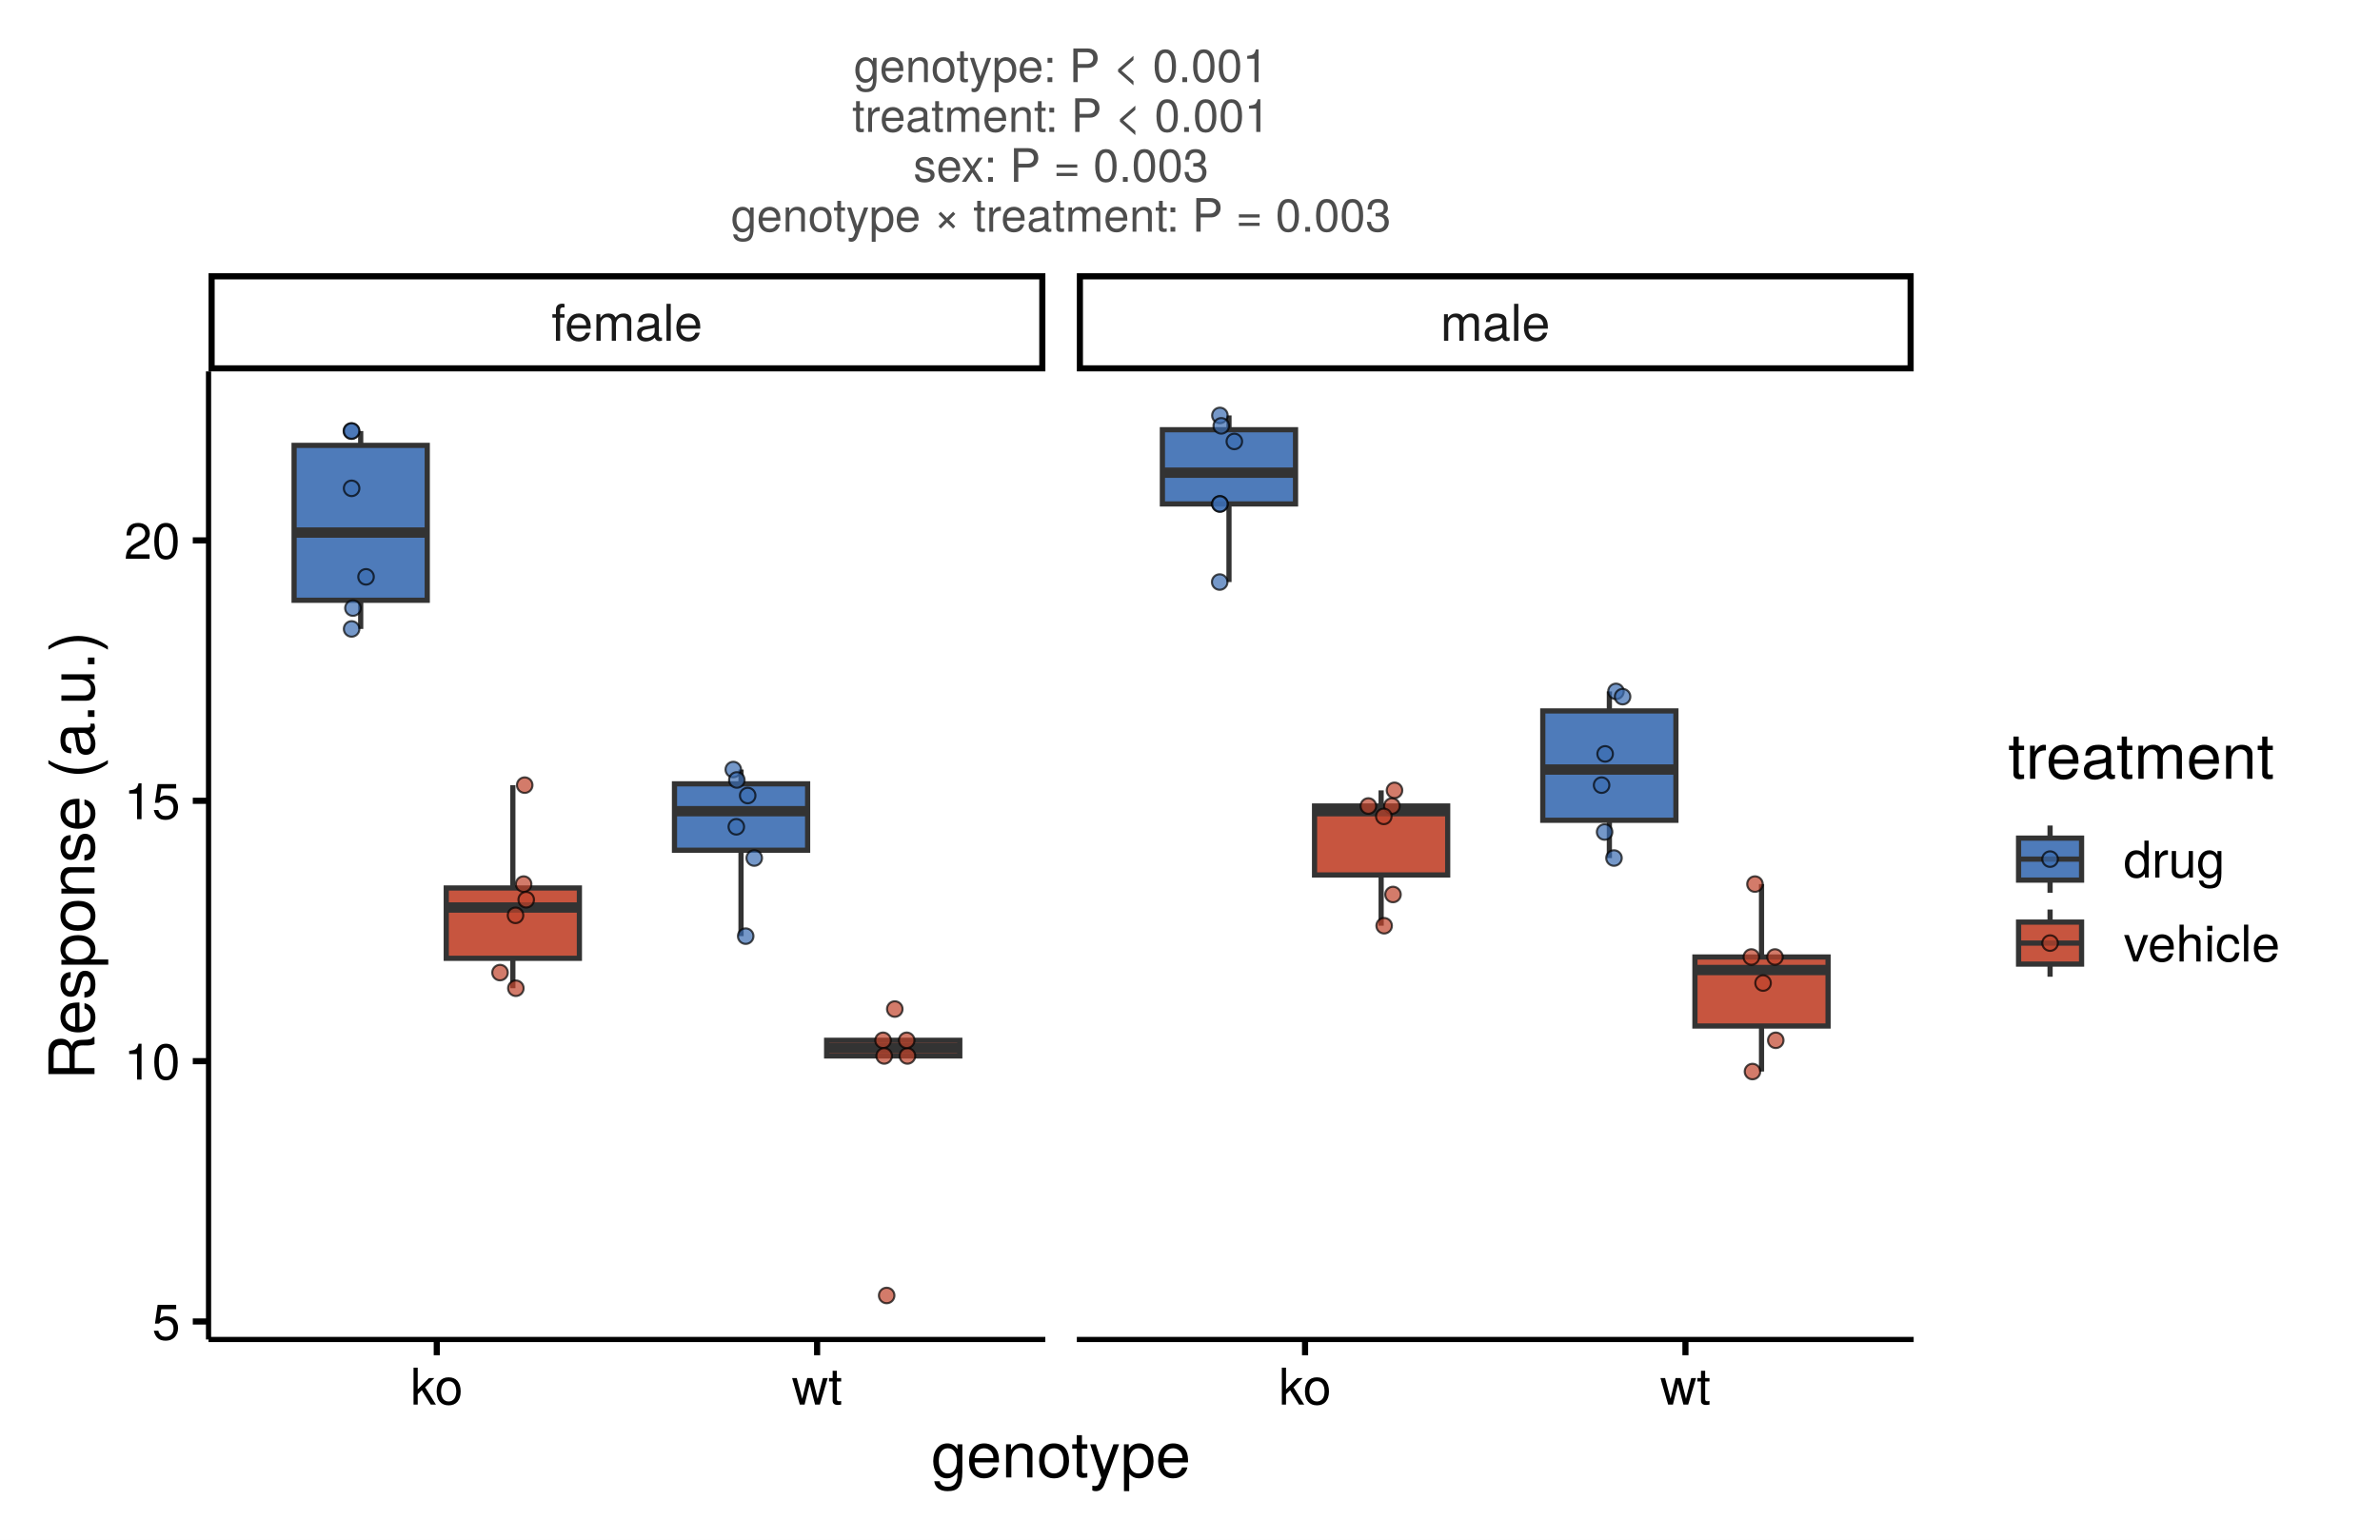
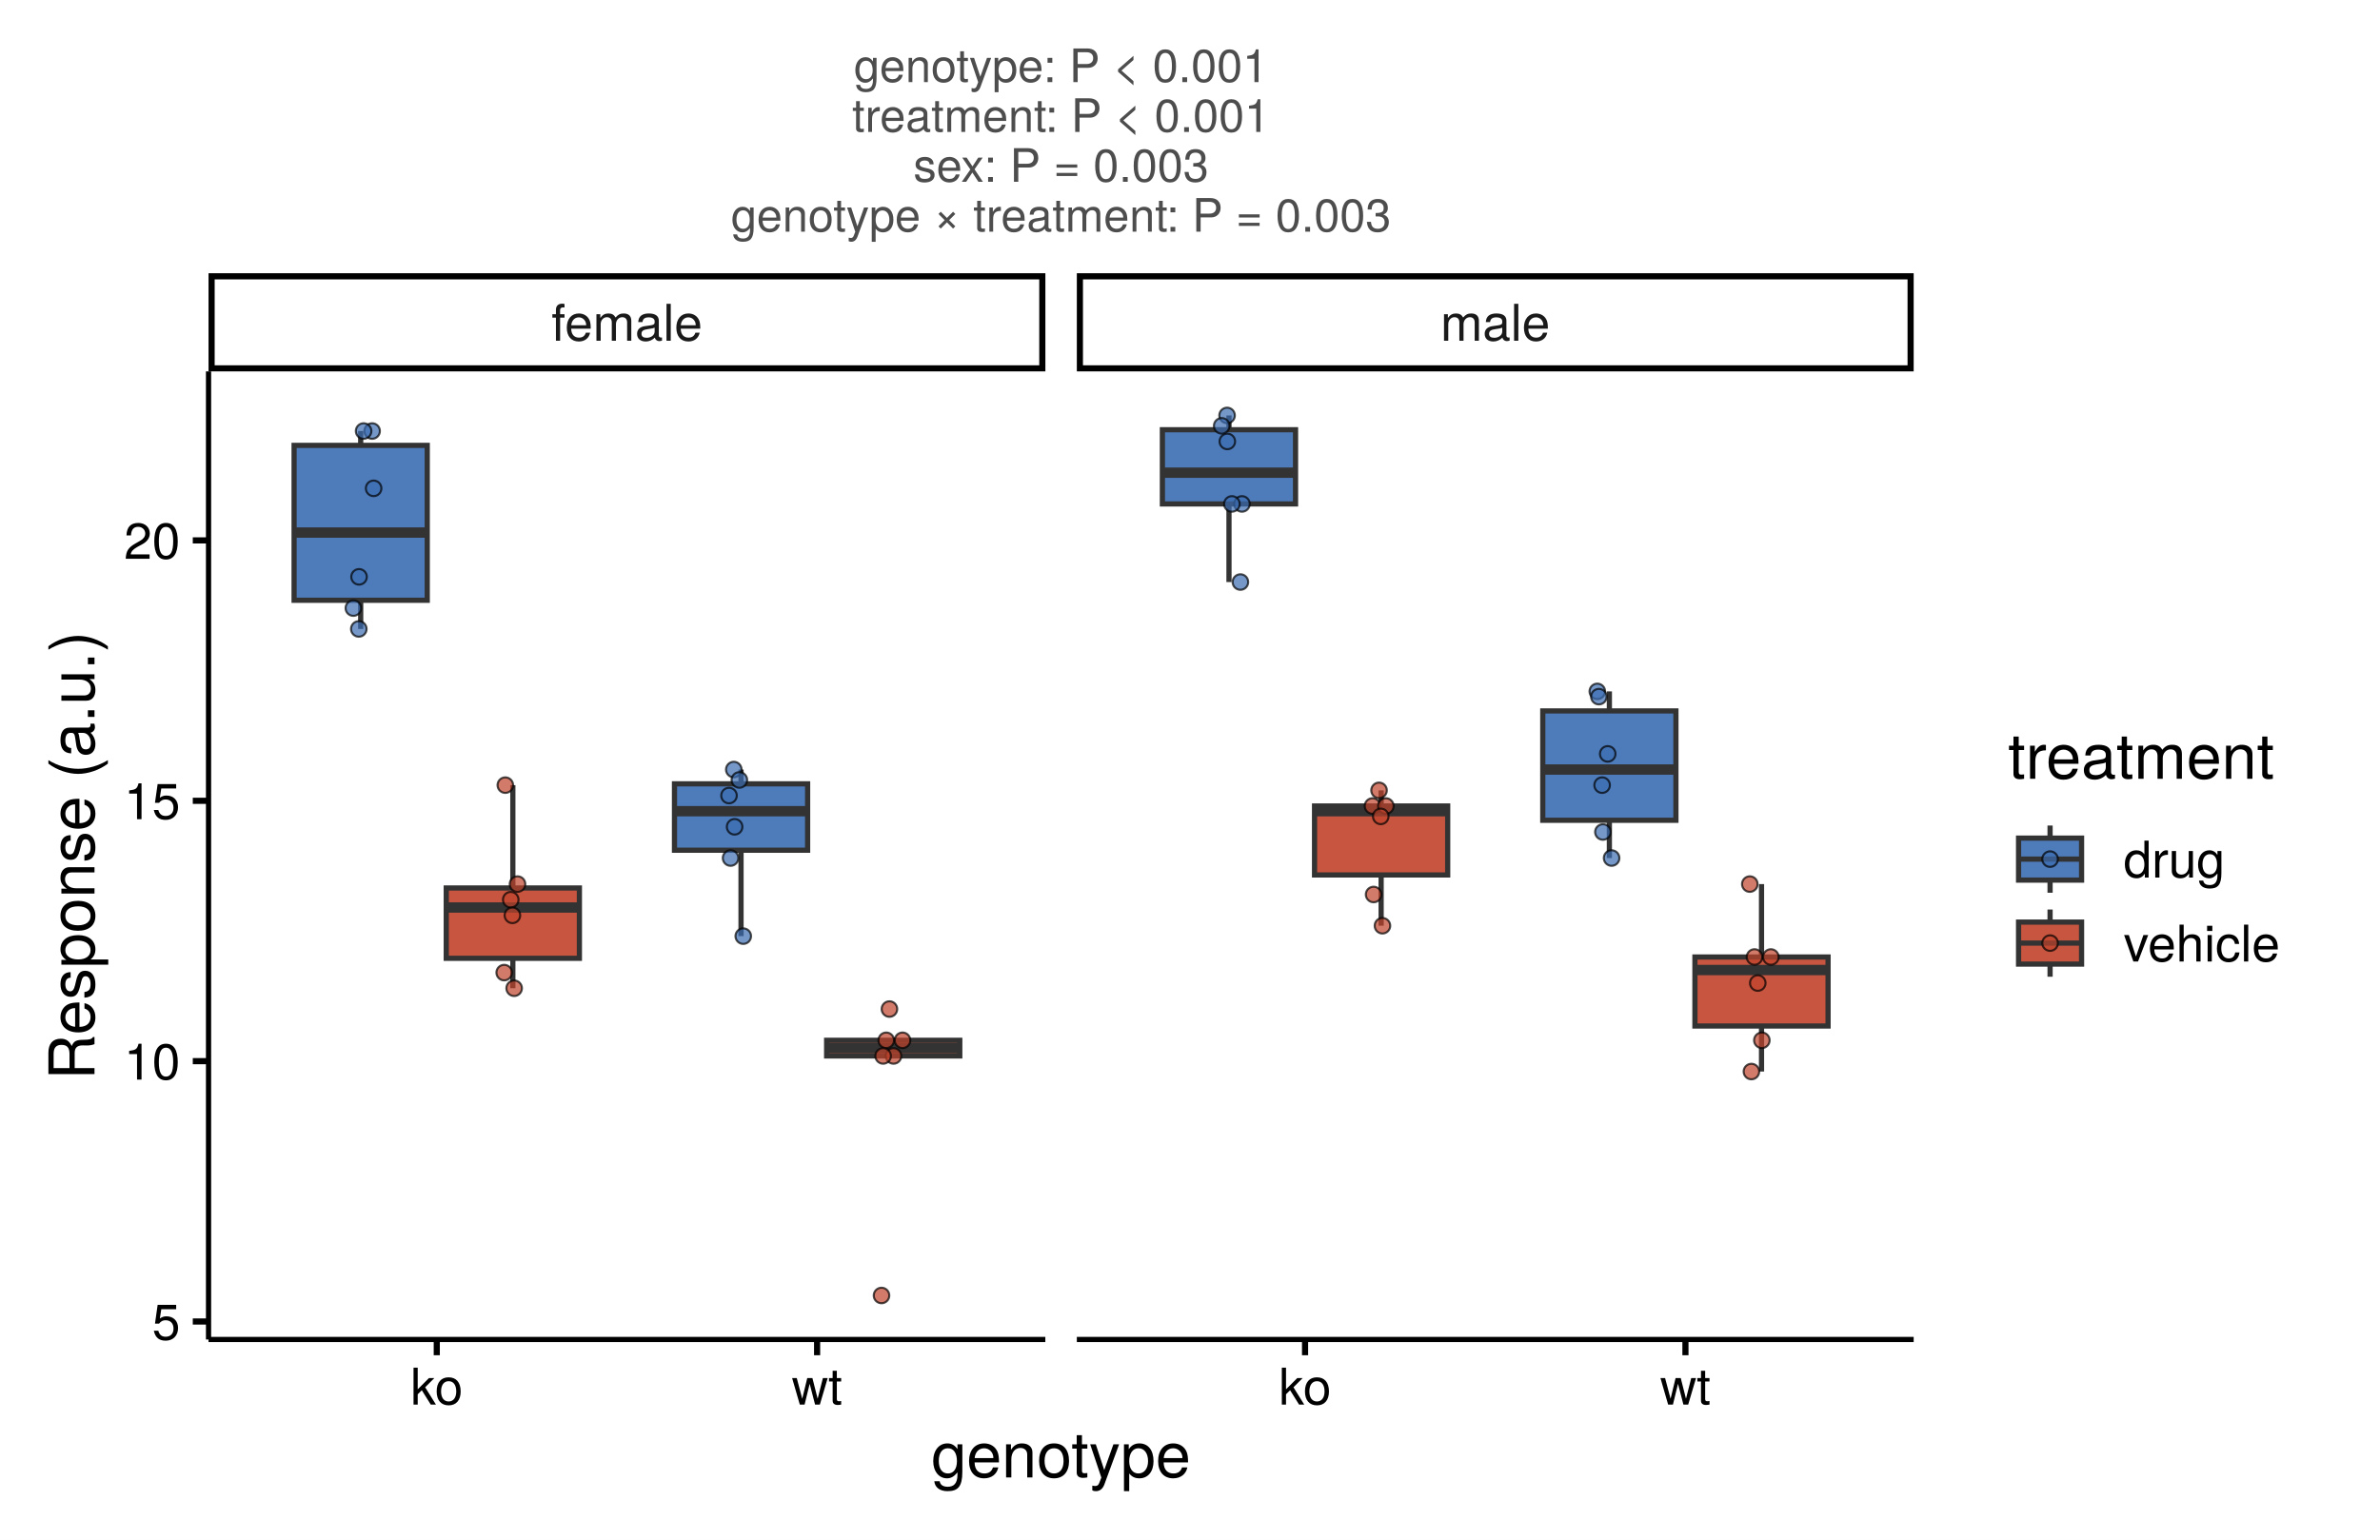
<svg xmlns="http://www.w3.org/2000/svg" class="svglite" width="489.60pt" height="316.80pt" viewBox="0 0 489.60 316.80">
  <defs>
    <style type="text/css">
    .svglite line, .svglite polyline, .svglite polygon, .svglite path, .svglite rect, .svglite circle {
      fill: none;
      stroke: #000000;
      stroke-linecap: round;
      stroke-linejoin: round;
      stroke-miterlimit: 10.00;
    }
    .svglite text {
      white-space: pre;
    }
  </style>
  </defs>
  <rect width="100%" height="100%" style="stroke: none; fill: #FFFFFF;" />
  <defs>
    <clipPath id="cpMC4wMHw0ODkuNjB8MC4wMHwzMTYuODA=">
      <rect x="0.00" y="0.00" width="489.60" height="316.80" />
    </clipPath>
  </defs>
  <g clip-path="url(#cpMC4wMHw0ODkuNjB8MC4wMHwzMTYuODA=)">
    <rect x="-0" y="-0" width="489.60" height="316.80" style="stroke-width: 1.26; stroke: #FFFFFF; fill: #FFFFFF;" />
  </g>
  <defs>
    <clipPath id="cpNDIuOTB8MjE1LjA0fDc2LjQyfDI3NS42MQ==">
      <rect x="42.90" y="76.42" width="172.15" height="199.19" />
    </clipPath>
  </defs>
  <g clip-path="url(#cpNDIuOTB8MjE1LjA0fDc2LjQyfDI3NS42MQ==)">
    <rect x="42.90" y="76.42" width="172.15" height="199.19" style="stroke-width: 1.26; stroke: none; fill: #FFFFFF;" />
    <line x1="74.20" y1="91.64" x2="74.20" y2="88.69" style="stroke-width: 1.07; stroke: #333333; stroke-linecap: butt;" />
    <line x1="74.20" y1="123.51" x2="74.20" y2="129.41" style="stroke-width: 1.07; stroke: #333333; stroke-linecap: butt;" />
    <polygon points="60.50,91.64 60.50,123.51 87.89,123.51 87.89,91.64 60.50,91.64 " style="stroke-width: 1.07; stroke: #333333; stroke-linecap: butt; stroke-linejoin: miter; fill: #3B6DB3; fill-opacity: 0.90;" />
    <line x1="60.50" y1="109.58" x2="87.89" y2="109.58" style="stroke-width: 2.13; stroke: #333333; stroke-linecap: butt; stroke-linejoin: miter;" />
    <line x1="105.50" y1="182.71" x2="105.50" y2="161.55" style="stroke-width: 1.07; stroke: #333333; stroke-linecap: butt;" />
    <line x1="105.50" y1="197.18" x2="105.50" y2="203.34" style="stroke-width: 1.07; stroke: #333333; stroke-linecap: butt;" />
    <polygon points="91.80,182.71 91.80,197.18 119.19,197.18 119.19,182.71 91.80,182.71 " style="stroke-width: 1.07; stroke: #333333; stroke-linecap: butt; stroke-linejoin: miter; fill: #C1432B; fill-opacity: 0.90;" />
    <line x1="91.80" y1="186.73" x2="119.19" y2="186.73" style="stroke-width: 2.13; stroke: #333333; stroke-linecap: butt; stroke-linejoin: miter;" />
    <line x1="152.44" y1="161.28" x2="152.44" y2="158.34" style="stroke-width: 1.07; stroke: #333333; stroke-linecap: butt;" />
    <line x1="152.44" y1="174.94" x2="152.44" y2="192.62" style="stroke-width: 1.07; stroke: #333333; stroke-linecap: butt;" />
    <polygon points="138.75,161.28 138.75,174.94 166.14,174.94 166.14,161.28 138.75,161.28 " style="stroke-width: 1.07; stroke: #333333; stroke-linecap: butt; stroke-linejoin: miter; fill: #3B6DB3; fill-opacity: 0.90;" />
    <line x1="138.75" y1="166.91" x2="166.14" y2="166.91" style="stroke-width: 2.13; stroke: #333333; stroke-linecap: butt; stroke-linejoin: miter;" />
    <line x1="183.74" y1="214.05" x2="183.74" y2="214.05" style="stroke-width: 1.07; stroke: #333333; stroke-linecap: butt;" />
    <line x1="183.74" y1="217.27" x2="183.74" y2="217.27" style="stroke-width: 1.07; stroke: #333333; stroke-linecap: butt;" />
    <polygon points="170.05,214.05 170.05,217.27 197.44,217.27 197.44,214.05 170.05,214.05 " style="stroke-width: 1.07; stroke: #333333; stroke-linecap: butt; stroke-linejoin: miter; fill: #C1432B; fill-opacity: 0.90;" />
    <line x1="170.05" y1="215.66" x2="197.44" y2="215.66" style="stroke-width: 2.13; stroke: #333333; stroke-linecap: butt; stroke-linejoin: miter;" />
-     <circle cx="186.67" cy="217.27" r="1.60" style="stroke-width: 0.43; stroke: #000000; stroke-opacity: 0.70; fill: #C1432B; fill-opacity: 0.70;" />
-     <circle cx="181.66" cy="214.05" r="1.60" style="stroke-width: 0.43; stroke: #000000; stroke-opacity: 0.70; fill: #C1432B; fill-opacity: 0.70;" />
-     <circle cx="184.07" cy="207.62" r="1.60" style="stroke-width: 0.43; stroke: #000000; stroke-opacity: 0.70; fill: #C1432B; fill-opacity: 0.70;" />
-     <circle cx="181.89" cy="217.27" r="1.60" style="stroke-width: 0.43; stroke: #000000; stroke-opacity: 0.70; fill: #C1432B; fill-opacity: 0.70;" />
-     <circle cx="182.40" cy="266.56" r="1.60" style="stroke-width: 0.43; stroke: #000000; stroke-opacity: 0.70; fill: #C1432B; fill-opacity: 0.70;" />
-     <circle cx="186.52" cy="214.05" r="1.60" style="stroke-width: 0.43; stroke: #000000; stroke-opacity: 0.70; fill: #C1432B; fill-opacity: 0.70;" />
-     <circle cx="151.47" cy="170.12" r="1.60" style="stroke-width: 0.43; stroke: #000000; stroke-opacity: 0.70; fill: #3B6DB3; fill-opacity: 0.70;" />
-     <circle cx="150.85" cy="158.34" r="1.60" style="stroke-width: 0.43; stroke: #000000; stroke-opacity: 0.70; fill: #3B6DB3; fill-opacity: 0.70;" />
-     <circle cx="151.58" cy="160.48" r="1.60" style="stroke-width: 0.43; stroke: #000000; stroke-opacity: 0.70; fill: #3B6DB3; fill-opacity: 0.70;" />
-     <circle cx="153.81" cy="163.69" r="1.60" style="stroke-width: 0.43; stroke: #000000; stroke-opacity: 0.70; fill: #3B6DB3; fill-opacity: 0.70;" />
-     <circle cx="153.40" cy="192.62" r="1.60" style="stroke-width: 0.43; stroke: #000000; stroke-opacity: 0.70; fill: #3B6DB3; fill-opacity: 0.70;" />
-     <circle cx="155.16" cy="176.55" r="1.60" style="stroke-width: 0.43; stroke: #000000; stroke-opacity: 0.70; fill: #3B6DB3; fill-opacity: 0.70;" />
-     <circle cx="102.86" cy="200.12" r="1.60" style="stroke-width: 0.43; stroke: #000000; stroke-opacity: 0.70; fill: #C1432B; fill-opacity: 0.70;" />
-     <circle cx="106.12" cy="203.34" r="1.60" style="stroke-width: 0.43; stroke: #000000; stroke-opacity: 0.70; fill: #C1432B; fill-opacity: 0.70;" />
-     <circle cx="107.94" cy="161.55" r="1.60" style="stroke-width: 0.43; stroke: #000000; stroke-opacity: 0.70; fill: #C1432B; fill-opacity: 0.70;" />
-     <circle cx="107.72" cy="181.91" r="1.60" style="stroke-width: 0.43; stroke: #000000; stroke-opacity: 0.70; fill: #C1432B; fill-opacity: 0.70;" />
-     <circle cx="108.25" cy="185.12" r="1.60" style="stroke-width: 0.43; stroke: #000000; stroke-opacity: 0.70; fill: #C1432B; fill-opacity: 0.70;" />
-     <circle cx="106.05" cy="188.34" r="1.60" style="stroke-width: 0.43; stroke: #000000; stroke-opacity: 0.70; fill: #C1432B; fill-opacity: 0.70;" />
-     <circle cx="72.29" cy="88.69" r="1.60" style="stroke-width: 0.43; stroke: #000000; stroke-opacity: 0.70; fill: #3B6DB3; fill-opacity: 0.70;" />
-     <circle cx="75.30" cy="118.69" r="1.60" style="stroke-width: 0.43; stroke: #000000; stroke-opacity: 0.70; fill: #3B6DB3; fill-opacity: 0.70;" />
-     <circle cx="72.33" cy="100.48" r="1.60" style="stroke-width: 0.43; stroke: #000000; stroke-opacity: 0.70; fill: #3B6DB3; fill-opacity: 0.70;" />
-     <circle cx="72.33" cy="88.69" r="1.60" style="stroke-width: 0.43; stroke: #000000; stroke-opacity: 0.70; fill: #3B6DB3; fill-opacity: 0.70;" />
-     <circle cx="72.33" cy="129.41" r="1.60" style="stroke-width: 0.43; stroke: #000000; stroke-opacity: 0.70; fill: #3B6DB3; fill-opacity: 0.70;" />
-     <circle cx="72.60" cy="125.12" r="1.60" style="stroke-width: 0.43; stroke: #000000; stroke-opacity: 0.70; fill: #3B6DB3; fill-opacity: 0.70;" />
+     <circle cx="183.81" cy="217.27" r="1.60" style="stroke-width: 0.43; stroke: #000000; stroke-opacity: 0.70; fill: #C1432B; fill-opacity: 0.70;" />
+     <circle cx="182.31" cy="214.05" r="1.60" style="stroke-width: 0.43; stroke: #000000; stroke-opacity: 0.70; fill: #C1432B; fill-opacity: 0.70;" />
+     <circle cx="182.97" cy="207.62" r="1.60" style="stroke-width: 0.43; stroke: #000000; stroke-opacity: 0.70; fill: #C1432B; fill-opacity: 0.70;" />
+     <circle cx="181.67" cy="217.27" r="1.60" style="stroke-width: 0.43; stroke: #000000; stroke-opacity: 0.70; fill: #C1432B; fill-opacity: 0.70;" />
+     <circle cx="181.34" cy="266.56" r="1.60" style="stroke-width: 0.43; stroke: #000000; stroke-opacity: 0.70; fill: #C1432B; fill-opacity: 0.70;" />
+     <circle cx="185.66" cy="214.05" r="1.60" style="stroke-width: 0.43; stroke: #000000; stroke-opacity: 0.70; fill: #C1432B; fill-opacity: 0.70;" />
+     <circle cx="151.12" cy="170.12" r="1.60" style="stroke-width: 0.43; stroke: #000000; stroke-opacity: 0.70; fill: #3B6DB3; fill-opacity: 0.70;" />
+     <circle cx="150.95" cy="158.34" r="1.60" style="stroke-width: 0.43; stroke: #000000; stroke-opacity: 0.70; fill: #3B6DB3; fill-opacity: 0.70;" />
+     <circle cx="152.10" cy="160.48" r="1.60" style="stroke-width: 0.43; stroke: #000000; stroke-opacity: 0.70; fill: #3B6DB3; fill-opacity: 0.70;" />
+     <circle cx="149.97" cy="163.69" r="1.60" style="stroke-width: 0.43; stroke: #000000; stroke-opacity: 0.70; fill: #3B6DB3; fill-opacity: 0.70;" />
+     <circle cx="152.90" cy="192.62" r="1.60" style="stroke-width: 0.43; stroke: #000000; stroke-opacity: 0.70; fill: #3B6DB3; fill-opacity: 0.70;" />
+     <circle cx="150.29" cy="176.55" r="1.60" style="stroke-width: 0.43; stroke: #000000; stroke-opacity: 0.70; fill: #3B6DB3; fill-opacity: 0.70;" />
+     <circle cx="103.72" cy="200.12" r="1.60" style="stroke-width: 0.43; stroke: #000000; stroke-opacity: 0.70; fill: #C1432B; fill-opacity: 0.70;" />
+     <circle cx="105.77" cy="203.34" r="1.60" style="stroke-width: 0.43; stroke: #000000; stroke-opacity: 0.70; fill: #C1432B; fill-opacity: 0.70;" />
+     <circle cx="103.95" cy="161.55" r="1.60" style="stroke-width: 0.43; stroke: #000000; stroke-opacity: 0.70; fill: #C1432B; fill-opacity: 0.70;" />
+     <circle cx="106.46" cy="181.91" r="1.60" style="stroke-width: 0.43; stroke: #000000; stroke-opacity: 0.70; fill: #C1432B; fill-opacity: 0.70;" />
+     <circle cx="105.07" cy="185.12" r="1.60" style="stroke-width: 0.43; stroke: #000000; stroke-opacity: 0.70; fill: #C1432B; fill-opacity: 0.70;" />
+     <circle cx="105.41" cy="188.34" r="1.60" style="stroke-width: 0.43; stroke: #000000; stroke-opacity: 0.70; fill: #C1432B; fill-opacity: 0.70;" />
+     <circle cx="76.55" cy="88.69" r="1.60" style="stroke-width: 0.43; stroke: #000000; stroke-opacity: 0.70; fill: #3B6DB3; fill-opacity: 0.70;" />
+     <circle cx="73.86" cy="118.69" r="1.60" style="stroke-width: 0.43; stroke: #000000; stroke-opacity: 0.70; fill: #3B6DB3; fill-opacity: 0.70;" />
+     <circle cx="76.86" cy="100.48" r="1.60" style="stroke-width: 0.43; stroke: #000000; stroke-opacity: 0.70; fill: #3B6DB3; fill-opacity: 0.70;" />
+     <circle cx="74.80" cy="88.69" r="1.60" style="stroke-width: 0.43; stroke: #000000; stroke-opacity: 0.70; fill: #3B6DB3; fill-opacity: 0.70;" />
+     <circle cx="73.81" cy="129.41" r="1.60" style="stroke-width: 0.43; stroke: #000000; stroke-opacity: 0.70; fill: #3B6DB3; fill-opacity: 0.70;" />
+     <circle cx="72.69" cy="125.12" r="1.60" style="stroke-width: 0.43; stroke: #000000; stroke-opacity: 0.70; fill: #3B6DB3; fill-opacity: 0.70;" />
  </g>
  <g clip-path="url(#cpMC4wMHw0ODkuNjB8MC4wMHwzMTYuODA=)">
</g>
  <defs>
    <clipPath id="cpMjIxLjUyfDM5My42N3w3Ni40MnwyNzUuNjE=">
      <rect x="221.52" y="76.42" width="172.15" height="199.19" />
    </clipPath>
  </defs>
  <g clip-path="url(#cpMjIxLjUyfDM5My42N3w3Ni40MnwyNzUuNjE=)">
    <rect x="221.52" y="76.42" width="172.15" height="199.19" style="stroke-width: 1.26; stroke: none; fill: #FFFFFF;" />
    <line x1="252.82" y1="88.42" x2="252.82" y2="85.48" style="stroke-width: 1.07; stroke: #333333; stroke-linecap: butt;" />
    <line x1="252.82" y1="103.69" x2="252.82" y2="119.76" style="stroke-width: 1.07; stroke: #333333; stroke-linecap: butt;" />
    <polygon points="239.12,88.42 239.12,103.69 266.51,103.69 266.51,88.42 239.12,88.42 " style="stroke-width: 1.07; stroke: #333333; stroke-linecap: butt; stroke-linejoin: miter; fill: #3B6DB3; fill-opacity: 0.90;" />
    <line x1="239.12" y1="97.26" x2="266.51" y2="97.26" style="stroke-width: 2.13; stroke: #333333; stroke-linecap: butt; stroke-linejoin: miter;" />
    <line x1="284.12" y1="165.84" x2="284.12" y2="162.62" style="stroke-width: 1.07; stroke: #333333; stroke-linecap: butt;" />
    <line x1="284.12" y1="180.03" x2="284.12" y2="190.48" style="stroke-width: 1.07; stroke: #333333; stroke-linecap: butt;" />
    <polygon points="270.42,165.84 270.42,180.03 297.81,180.03 297.81,165.84 270.42,165.84 " style="stroke-width: 1.07; stroke: #333333; stroke-linecap: butt; stroke-linejoin: miter; fill: #C1432B; fill-opacity: 0.90;" />
    <line x1="270.42" y1="166.91" x2="297.81" y2="166.91" style="stroke-width: 2.13; stroke: #333333; stroke-linecap: butt; stroke-linejoin: miter;" />
    <line x1="331.07" y1="146.28" x2="331.07" y2="142.26" style="stroke-width: 1.07; stroke: #333333; stroke-linecap: butt;" />
    <line x1="331.07" y1="168.78" x2="331.07" y2="176.55" style="stroke-width: 1.07; stroke: #333333; stroke-linecap: butt;" />
    <polygon points="317.37,146.28 317.37,168.78 344.76,168.78 344.76,146.28 317.37,146.28 " style="stroke-width: 1.07; stroke: #333333; stroke-linecap: butt; stroke-linejoin: miter; fill: #3B6DB3; fill-opacity: 0.90;" />
    <line x1="317.37" y1="158.34" x2="344.76" y2="158.34" style="stroke-width: 2.13; stroke: #333333; stroke-linecap: butt; stroke-linejoin: miter;" />
    <line x1="362.37" y1="196.91" x2="362.37" y2="181.91" style="stroke-width: 1.07; stroke: #333333; stroke-linecap: butt;" />
    <line x1="362.37" y1="211.11" x2="362.37" y2="220.48" style="stroke-width: 1.07; stroke: #333333; stroke-linecap: butt;" />
    <polygon points="348.67,196.91 348.67,211.11 376.06,211.11 376.06,196.91 348.67,196.91 " style="stroke-width: 1.07; stroke: #333333; stroke-linecap: butt; stroke-linejoin: miter; fill: #C1432B; fill-opacity: 0.90;" />
    <line x1="348.67" y1="199.59" x2="376.06" y2="199.59" style="stroke-width: 2.13; stroke: #333333; stroke-linecap: butt; stroke-linejoin: miter;" />
-     <circle cx="365.30" cy="214.05" r="1.60" style="stroke-width: 0.43; stroke: #000000; stroke-opacity: 0.70; fill: #C1432B; fill-opacity: 0.70;" />
-     <circle cx="360.28" cy="196.91" r="1.60" style="stroke-width: 0.43; stroke: #000000; stroke-opacity: 0.70; fill: #C1432B; fill-opacity: 0.70;" />
-     <circle cx="362.69" cy="202.27" r="1.60" style="stroke-width: 0.43; stroke: #000000; stroke-opacity: 0.70; fill: #C1432B; fill-opacity: 0.70;" />
-     <circle cx="360.51" cy="220.48" r="1.60" style="stroke-width: 0.43; stroke: #000000; stroke-opacity: 0.70; fill: #C1432B; fill-opacity: 0.70;" />
-     <circle cx="361.02" cy="181.91" r="1.60" style="stroke-width: 0.43; stroke: #000000; stroke-opacity: 0.70; fill: #C1432B; fill-opacity: 0.70;" />
-     <circle cx="365.14" cy="196.91" r="1.60" style="stroke-width: 0.43; stroke: #000000; stroke-opacity: 0.70; fill: #C1432B; fill-opacity: 0.70;" />
-     <circle cx="330.09" cy="171.19" r="1.60" style="stroke-width: 0.43; stroke: #000000; stroke-opacity: 0.70; fill: #3B6DB3; fill-opacity: 0.70;" />
-     <circle cx="329.47" cy="161.55" r="1.60" style="stroke-width: 0.43; stroke: #000000; stroke-opacity: 0.70; fill: #3B6DB3; fill-opacity: 0.70;" />
-     <circle cx="330.20" cy="155.12" r="1.60" style="stroke-width: 0.43; stroke: #000000; stroke-opacity: 0.70; fill: #3B6DB3; fill-opacity: 0.70;" />
-     <circle cx="332.43" cy="142.26" r="1.60" style="stroke-width: 0.43; stroke: #000000; stroke-opacity: 0.70; fill: #3B6DB3; fill-opacity: 0.70;" />
-     <circle cx="332.02" cy="176.55" r="1.60" style="stroke-width: 0.43; stroke: #000000; stroke-opacity: 0.70; fill: #3B6DB3; fill-opacity: 0.70;" />
-     <circle cx="333.79" cy="143.34" r="1.60" style="stroke-width: 0.43; stroke: #000000; stroke-opacity: 0.70; fill: #3B6DB3; fill-opacity: 0.70;" />
-     <circle cx="281.49" cy="165.84" r="1.60" style="stroke-width: 0.43; stroke: #000000; stroke-opacity: 0.70; fill: #C1432B; fill-opacity: 0.70;" />
-     <circle cx="284.74" cy="190.48" r="1.60" style="stroke-width: 0.43; stroke: #000000; stroke-opacity: 0.70; fill: #C1432B; fill-opacity: 0.70;" />
-     <circle cx="286.56" cy="184.05" r="1.60" style="stroke-width: 0.43; stroke: #000000; stroke-opacity: 0.70; fill: #C1432B; fill-opacity: 0.70;" />
-     <circle cx="286.34" cy="165.84" r="1.60" style="stroke-width: 0.43; stroke: #000000; stroke-opacity: 0.70; fill: #C1432B; fill-opacity: 0.70;" />
-     <circle cx="286.87" cy="162.62" r="1.60" style="stroke-width: 0.43; stroke: #000000; stroke-opacity: 0.70; fill: #C1432B; fill-opacity: 0.70;" />
-     <circle cx="284.67" cy="167.98" r="1.60" style="stroke-width: 0.43; stroke: #000000; stroke-opacity: 0.70; fill: #C1432B; fill-opacity: 0.70;" />
-     <circle cx="250.91" cy="119.76" r="1.60" style="stroke-width: 0.43; stroke: #000000; stroke-opacity: 0.70; fill: #3B6DB3; fill-opacity: 0.70;" />
-     <circle cx="253.92" cy="90.83" r="1.60" style="stroke-width: 0.43; stroke: #000000; stroke-opacity: 0.70; fill: #3B6DB3; fill-opacity: 0.70;" />
-     <circle cx="250.96" cy="103.69" r="1.60" style="stroke-width: 0.43; stroke: #000000; stroke-opacity: 0.70; fill: #3B6DB3; fill-opacity: 0.70;" />
-     <circle cx="250.95" cy="103.69" r="1.60" style="stroke-width: 0.43; stroke: #000000; stroke-opacity: 0.70; fill: #3B6DB3; fill-opacity: 0.70;" />
-     <circle cx="250.95" cy="85.48" r="1.60" style="stroke-width: 0.43; stroke: #000000; stroke-opacity: 0.70; fill: #3B6DB3; fill-opacity: 0.70;" />
-     <circle cx="251.23" cy="87.62" r="1.60" style="stroke-width: 0.43; stroke: #000000; stroke-opacity: 0.70; fill: #3B6DB3; fill-opacity: 0.70;" />
+     <circle cx="362.44" cy="214.05" r="1.60" style="stroke-width: 0.43; stroke: #000000; stroke-opacity: 0.70; fill: #C1432B; fill-opacity: 0.70;" />
+     <circle cx="360.93" cy="196.91" r="1.60" style="stroke-width: 0.43; stroke: #000000; stroke-opacity: 0.70; fill: #C1432B; fill-opacity: 0.70;" />
+     <circle cx="361.60" cy="202.27" r="1.60" style="stroke-width: 0.43; stroke: #000000; stroke-opacity: 0.70; fill: #C1432B; fill-opacity: 0.70;" />
+     <circle cx="360.29" cy="220.48" r="1.60" style="stroke-width: 0.43; stroke: #000000; stroke-opacity: 0.70; fill: #C1432B; fill-opacity: 0.70;" />
+     <circle cx="359.96" cy="181.91" r="1.60" style="stroke-width: 0.43; stroke: #000000; stroke-opacity: 0.70; fill: #C1432B; fill-opacity: 0.70;" />
+     <circle cx="364.29" cy="196.91" r="1.60" style="stroke-width: 0.43; stroke: #000000; stroke-opacity: 0.70; fill: #C1432B; fill-opacity: 0.70;" />
+     <circle cx="329.74" cy="171.19" r="1.60" style="stroke-width: 0.43; stroke: #000000; stroke-opacity: 0.70; fill: #3B6DB3; fill-opacity: 0.70;" />
+     <circle cx="329.58" cy="161.55" r="1.60" style="stroke-width: 0.43; stroke: #000000; stroke-opacity: 0.70; fill: #3B6DB3; fill-opacity: 0.70;" />
+     <circle cx="330.73" cy="155.12" r="1.60" style="stroke-width: 0.43; stroke: #000000; stroke-opacity: 0.70; fill: #3B6DB3; fill-opacity: 0.70;" />
+     <circle cx="328.59" cy="142.26" r="1.60" style="stroke-width: 0.43; stroke: #000000; stroke-opacity: 0.70; fill: #3B6DB3; fill-opacity: 0.70;" />
+     <circle cx="331.53" cy="176.55" r="1.60" style="stroke-width: 0.43; stroke: #000000; stroke-opacity: 0.70; fill: #3B6DB3; fill-opacity: 0.70;" />
+     <circle cx="328.91" cy="143.34" r="1.60" style="stroke-width: 0.43; stroke: #000000; stroke-opacity: 0.70; fill: #3B6DB3; fill-opacity: 0.70;" />
+     <circle cx="282.35" cy="165.84" r="1.60" style="stroke-width: 0.43; stroke: #000000; stroke-opacity: 0.70; fill: #C1432B; fill-opacity: 0.70;" />
+     <circle cx="284.39" cy="190.48" r="1.60" style="stroke-width: 0.43; stroke: #000000; stroke-opacity: 0.70; fill: #C1432B; fill-opacity: 0.70;" />
+     <circle cx="282.57" cy="184.05" r="1.60" style="stroke-width: 0.43; stroke: #000000; stroke-opacity: 0.70; fill: #C1432B; fill-opacity: 0.70;" />
+     <circle cx="285.09" cy="165.84" r="1.60" style="stroke-width: 0.43; stroke: #000000; stroke-opacity: 0.70; fill: #C1432B; fill-opacity: 0.70;" />
+     <circle cx="283.69" cy="162.62" r="1.60" style="stroke-width: 0.43; stroke: #000000; stroke-opacity: 0.70; fill: #C1432B; fill-opacity: 0.70;" />
+     <circle cx="284.04" cy="167.98" r="1.60" style="stroke-width: 0.43; stroke: #000000; stroke-opacity: 0.70; fill: #C1432B; fill-opacity: 0.70;" />
+     <circle cx="255.17" cy="119.76" r="1.60" style="stroke-width: 0.43; stroke: #000000; stroke-opacity: 0.70; fill: #3B6DB3; fill-opacity: 0.70;" />
+     <circle cx="252.48" cy="90.83" r="1.60" style="stroke-width: 0.43; stroke: #000000; stroke-opacity: 0.70; fill: #3B6DB3; fill-opacity: 0.70;" />
+     <circle cx="255.49" cy="103.69" r="1.60" style="stroke-width: 0.43; stroke: #000000; stroke-opacity: 0.70; fill: #3B6DB3; fill-opacity: 0.70;" />
+     <circle cx="253.42" cy="103.69" r="1.60" style="stroke-width: 0.43; stroke: #000000; stroke-opacity: 0.70; fill: #3B6DB3; fill-opacity: 0.70;" />
+     <circle cx="252.43" cy="85.48" r="1.60" style="stroke-width: 0.43; stroke: #000000; stroke-opacity: 0.70; fill: #3B6DB3; fill-opacity: 0.70;" />
+     <circle cx="251.32" cy="87.62" r="1.60" style="stroke-width: 0.43; stroke: #000000; stroke-opacity: 0.70; fill: #3B6DB3; fill-opacity: 0.70;" />
  </g>
  <g clip-path="url(#cpMC4wMHw0ODkuNjB8MC4wMHwzMTYuODA=)">
</g>
  <defs>
    <clipPath id="cpNDIuOTB8MjE1LjA0fDU2LjIyfDc2LjQy">
      <rect x="42.90" y="56.22" width="172.15" height="20.20" />
    </clipPath>
  </defs>
  <g clip-path="url(#cpNDIuOTB8MjE1LjA0fDU2LjIyfDc2LjQy)">
    <rect x="42.90" y="56.22" width="172.15" height="20.20" style="stroke-width: 2.52; fill: #FFFFFF;" />
    <text x="128.97" y="70.11" text-anchor="middle" style="font-size: 10.40px; font-weight: 0;fill: #1A1A1A; font-family: &quot;TeX Gyre Heros&quot;;" textLength="31.17px" lengthAdjust="spacingAndGlyphs">female</text>
  </g>
  <g clip-path="url(#cpMC4wMHw0ODkuNjB8MC4wMHwzMTYuODA=)">
</g>
  <defs>
    <clipPath id="cpMjIxLjUyfDM5My42N3w1Ni4yMnw3Ni40Mg==">
      <rect x="221.52" y="56.22" width="172.15" height="20.20" />
    </clipPath>
  </defs>
  <g clip-path="url(#cpMjIxLjUyfDM5My42N3w1Ni4yMnw3Ni40Mg==)">
    <rect x="221.52" y="56.22" width="172.15" height="20.20" style="stroke-width: 2.52; fill: #FFFFFF;" />
    <text x="307.59" y="70.11" text-anchor="middle" style="font-size: 10.40px; font-weight: 0;fill: #1A1A1A; font-family: &quot;TeX Gyre Heros&quot;;" textLength="22.51px" lengthAdjust="spacingAndGlyphs">male</text>
  </g>
  <g clip-path="url(#cpMC4wMHw0ODkuNjB8MC4wMHwzMTYuODA=)">
    <polyline points="42.90,275.61 215.04,275.61 " style="stroke-width: 1.07; stroke-linecap: butt;" />
    <polyline points="89.85,278.85 89.85,275.61 " style="stroke-width: 1.26; stroke-linecap: butt;" />
    <polyline points="168.09,278.85 168.09,275.61 " style="stroke-width: 1.26; stroke-linecap: butt;" />
    <text x="89.85" y="289.01" text-anchor="middle" style="font-size: 10.40px; font-weight: 0; font-family: &quot;TeX Gyre Heros&quot;;" textLength="10.97px" lengthAdjust="spacingAndGlyphs">ko</text>
    <text x="168.09" y="289.01" text-anchor="middle" style="font-size: 10.40px; font-weight: 0; font-family: &quot;TeX Gyre Heros&quot;;" textLength="10.39px" lengthAdjust="spacingAndGlyphs">wt</text>
    <polyline points="221.52,275.61 393.67,275.61 " style="stroke-width: 1.07; stroke-linecap: butt;" />
    <polyline points="268.47,278.85 268.47,275.61 " style="stroke-width: 1.26; stroke-linecap: butt;" />
    <polyline points="346.72,278.85 346.72,275.61 " style="stroke-width: 1.26; stroke-linecap: butt;" />
    <text x="268.47" y="289.01" text-anchor="middle" style="font-size: 10.40px; font-weight: 0; font-family: &quot;TeX Gyre Heros&quot;;" textLength="10.97px" lengthAdjust="spacingAndGlyphs">ko</text>
    <text x="346.72" y="289.01" text-anchor="middle" style="font-size: 10.40px; font-weight: 0; font-family: &quot;TeX Gyre Heros&quot;;" textLength="10.39px" lengthAdjust="spacingAndGlyphs">wt</text>
    <polyline points="42.90,275.61 42.90,76.42 " style="stroke-width: 1.07; stroke-linecap: butt;" />
    <text x="37.07" y="275.70" text-anchor="end" style="font-size: 10.40px; font-weight: 0; font-family: &quot;TeX Gyre Heros&quot;;" textLength="5.77px" lengthAdjust="spacingAndGlyphs">5</text>
    <text x="37.07" y="222.13" text-anchor="end" style="font-size: 10.40px; font-weight: 0; font-family: &quot;TeX Gyre Heros&quot;;" textLength="11.55px" lengthAdjust="spacingAndGlyphs">10</text>
    <text x="37.07" y="168.55" text-anchor="end" style="font-size: 10.40px; font-weight: 0; font-family: &quot;TeX Gyre Heros&quot;;" textLength="11.55px" lengthAdjust="spacingAndGlyphs">15</text>
    <text x="37.07" y="114.98" text-anchor="end" style="font-size: 10.40px; font-weight: 0; font-family: &quot;TeX Gyre Heros&quot;;" textLength="11.55px" lengthAdjust="spacingAndGlyphs">20</text>
    <polyline points="39.66,271.91 42.90,271.91 " style="stroke-width: 1.26; stroke-linecap: butt;" />
    <polyline points="39.66,218.34 42.90,218.34 " style="stroke-width: 1.26; stroke-linecap: butt;" />
    <polyline points="39.66,164.77 42.90,164.77 " style="stroke-width: 1.26; stroke-linecap: butt;" />
    <polyline points="39.66,111.19 42.90,111.19 " style="stroke-width: 1.26; stroke-linecap: butt;" />
    <text x="218.28" y="303.99" text-anchor="middle" style="font-size: 13.00px; font-weight: 0; font-family: &quot;TeX Gyre Heros&quot;;" textLength="53.49px" lengthAdjust="spacingAndGlyphs">genotype</text>
    <text transform="translate(19.44,176.02) rotate(-90)" text-anchor="middle" style="font-size: 13.00px; font-weight: 0; font-family: &quot;TeX Gyre Heros&quot;;" textLength="92.49px" lengthAdjust="spacingAndGlyphs">Response (a.u.)</text>
    <rect x="406.62" y="142.86" width="69.04" height="66.31" style="stroke-width: 1.26; stroke: none; fill: #FFFFFF;" />
    <text x="413.09" y="160.24" style="font-size: 13.00px; font-weight: 0; font-family: &quot;TeX Gyre Heros&quot;;" textLength="54.91px" lengthAdjust="spacingAndGlyphs">treatment</text>
    <rect x="413.09" y="168.13" width="17.28" height="17.28" style="stroke-width: 1.26; stroke: none; fill: #FFFFFF;" />
    <polyline points="421.73,183.69 421.73,181.09 " style="stroke-width: 1.07; stroke: #333333; stroke-linecap: butt; stroke-linejoin: miter;" />
    <polyline points="421.73,172.45 421.73,169.86 " style="stroke-width: 1.07; stroke: #333333; stroke-linecap: butt; stroke-linejoin: miter;" />
    <rect x="415.25" y="172.45" width="12.96" height="8.64" style="stroke-width: 1.07; stroke: #333333; stroke-linecap: butt; stroke-linejoin: miter; fill: #3B6DB3; fill-opacity: 0.90;" />
    <polyline points="415.25,176.77 428.21,176.77 " style="stroke-width: 1.07; stroke: #333333; stroke-linecap: butt; stroke-linejoin: miter;" />
    <circle cx="421.73" cy="176.77" r="1.60" style="stroke-width: 0.43; stroke: #000000; stroke-opacity: 0.70; fill: #3B6DB3; fill-opacity: 0.70;" />
    <rect x="413.09" y="185.41" width="17.28" height="17.28" style="stroke-width: 1.26; stroke: none; fill: #FFFFFF;" />
    <polyline points="421.73,200.97 421.73,198.37 " style="stroke-width: 1.07; stroke: #333333; stroke-linecap: butt; stroke-linejoin: miter;" />
    <polyline points="421.73,189.73 421.73,187.14 " style="stroke-width: 1.07; stroke: #333333; stroke-linecap: butt; stroke-linejoin: miter;" />
    <rect x="415.25" y="189.73" width="12.96" height="8.64" style="stroke-width: 1.07; stroke: #333333; stroke-linecap: butt; stroke-linejoin: miter; fill: #C1432B; fill-opacity: 0.90;" />
    <polyline points="415.25,194.05 428.21,194.05 " style="stroke-width: 1.07; stroke: #333333; stroke-linecap: butt; stroke-linejoin: miter;" />
    <circle cx="421.73" cy="194.05" r="1.60" style="stroke-width: 0.43; stroke: #000000; stroke-opacity: 0.70; fill: #C1432B; fill-opacity: 0.70;" />
    <text x="436.85" y="180.56" style="font-size: 10.40px; font-weight: 0; font-family: &quot;TeX Gyre Heros&quot;;" textLength="20.79px" lengthAdjust="spacingAndGlyphs">drug</text>
    <text x="436.85" y="197.84" style="font-size: 10.40px; font-weight: 0; font-family: &quot;TeX Gyre Heros&quot;;" textLength="32.33px" lengthAdjust="spacingAndGlyphs">vehicle</text>
    <text x="218.28" y="16.89" text-anchor="middle" style="font-size: 9.50px; font-weight: 0;fill: #4D4D4D; font-family: &quot;TeX Gyre Heros&quot;;" textLength="85.34px" lengthAdjust="spacingAndGlyphs">genotype: P &lt; 0.001</text>
    <text x="218.28" y="27.15" text-anchor="middle" style="font-size: 9.50px; font-weight: 0;fill: #4D4D4D; font-family: &quot;TeX Gyre Heros&quot;;" textLength="86.38px" lengthAdjust="spacingAndGlyphs">treatment: P &lt; 0.001</text>
    <text x="218.28" y="37.41" text-anchor="middle" style="font-size: 9.50px; font-weight: 0;fill: #4D4D4D; font-family: &quot;TeX Gyre Heros&quot;;" textLength="61.03px" lengthAdjust="spacingAndGlyphs">sex: P = 0.003</text>
    <text x="218.28" y="47.67" text-anchor="middle" style="font-size: 9.50px; font-weight: 0;fill: #4D4D4D; font-family: &quot;TeX Gyre Heros&quot;;" textLength="136.32px" lengthAdjust="spacingAndGlyphs">genotype × treatment: P = 0.003</text>
  </g>
</svg>
